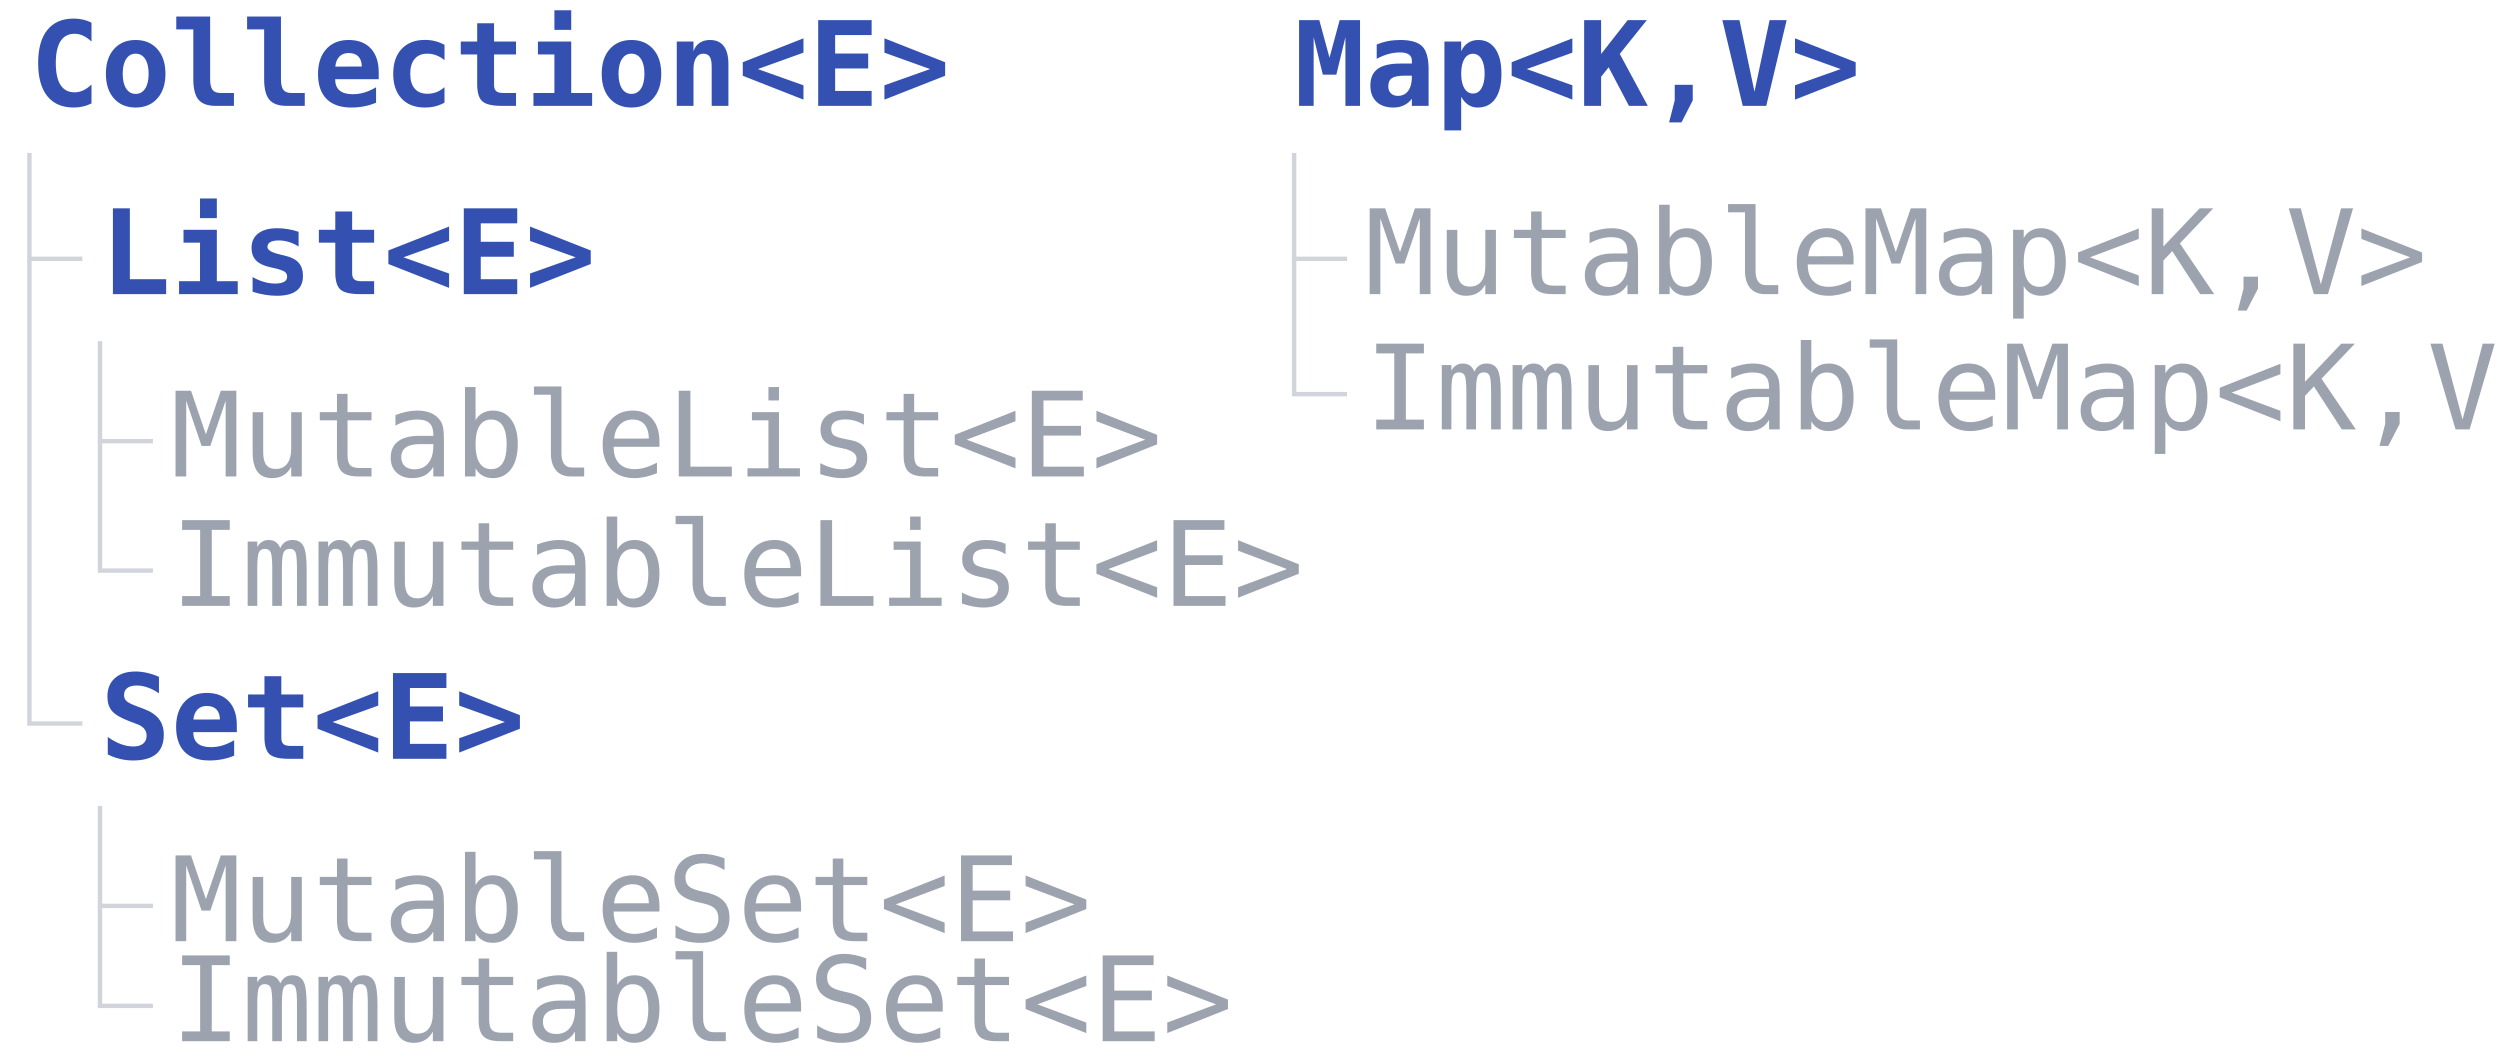
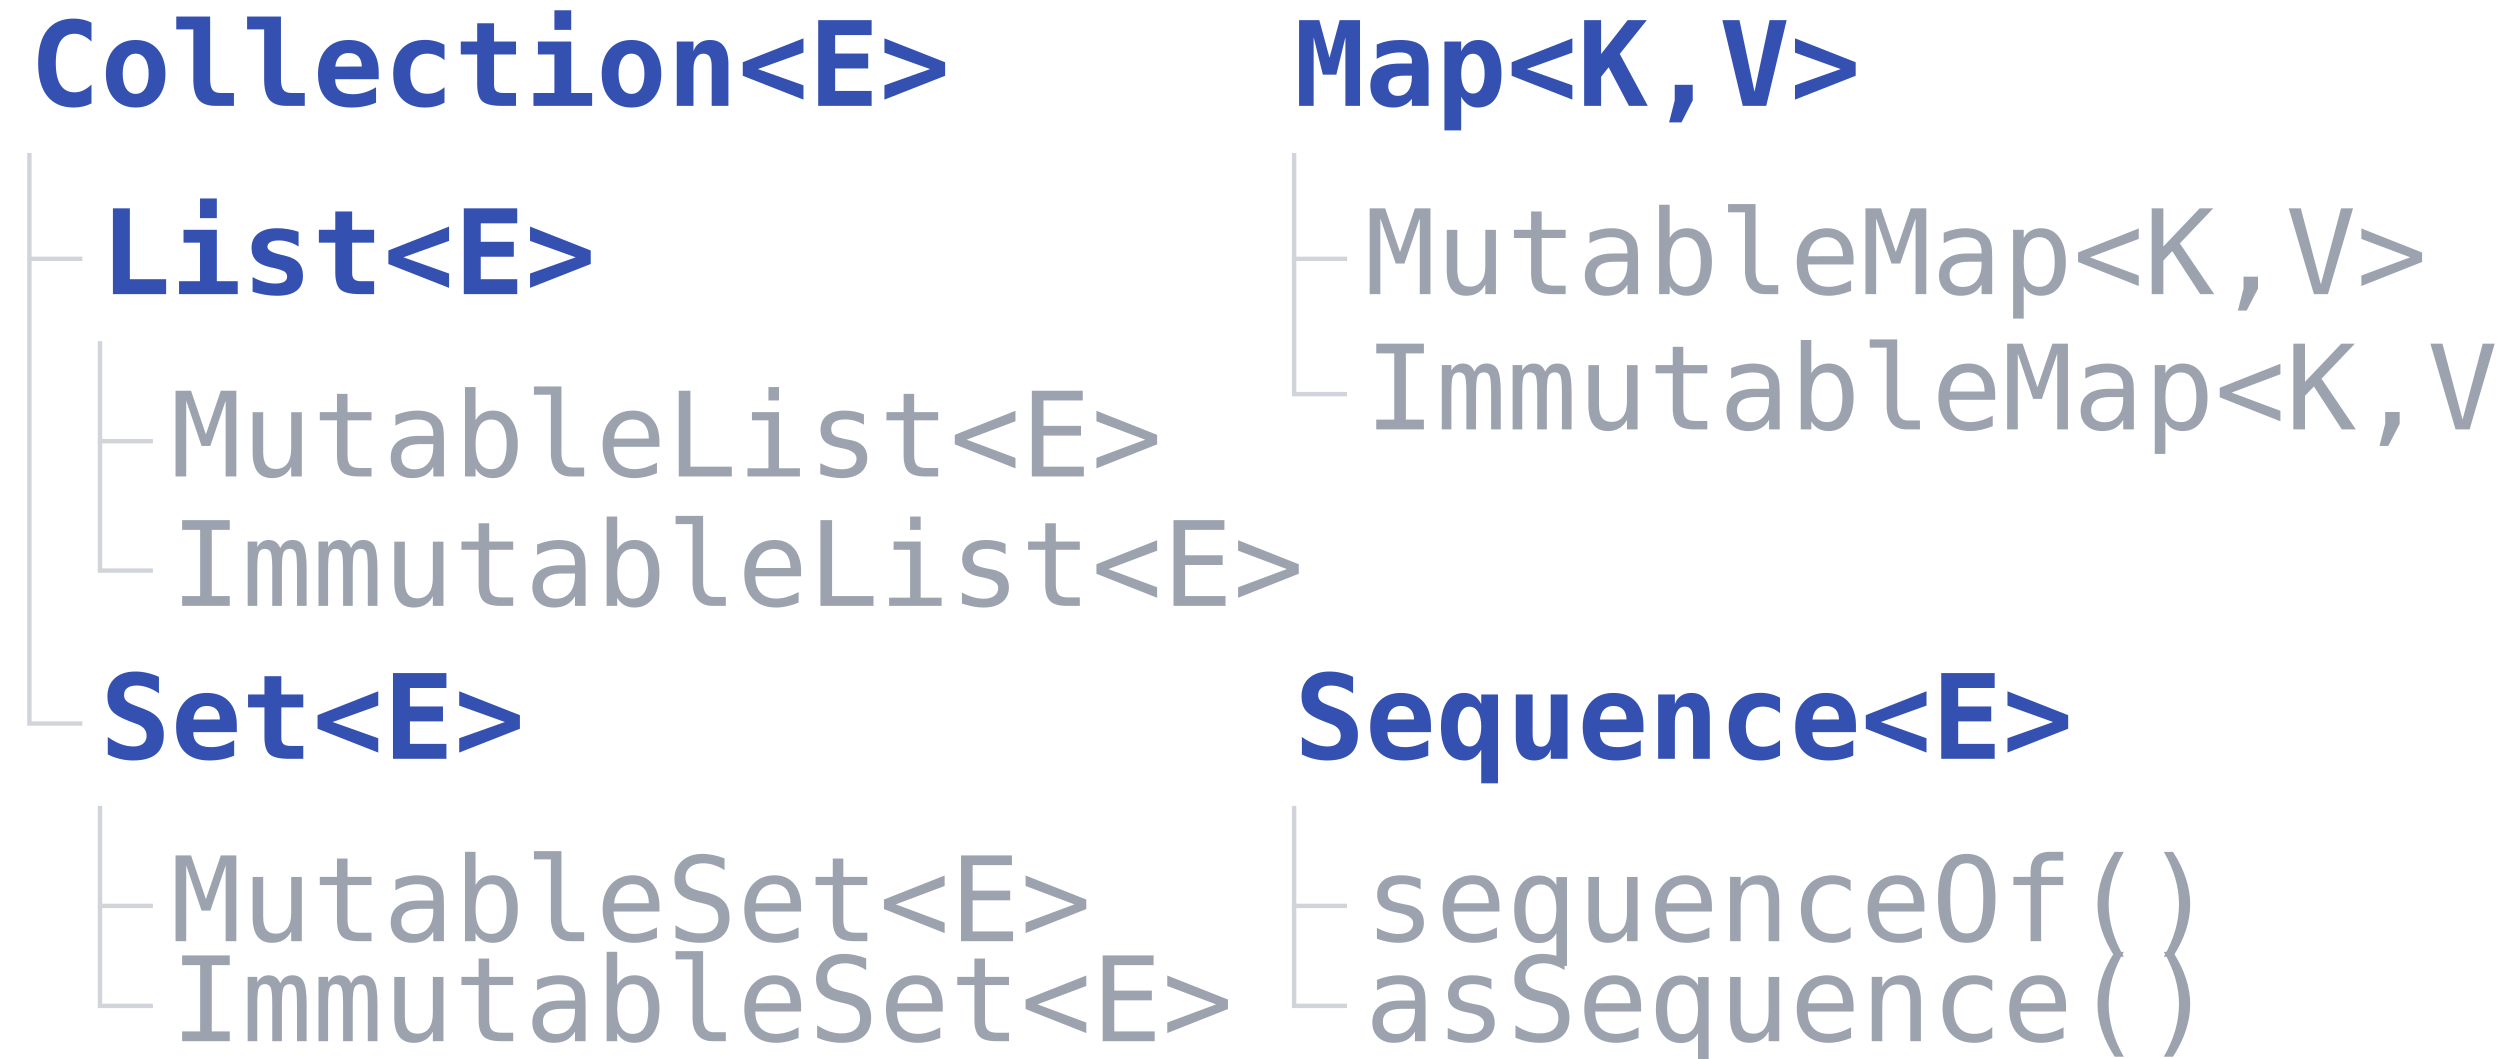
<svg xmlns="http://www.w3.org/2000/svg" viewBox="0 0 850 360">
  <style>
    .node { font-family: ui-monospace, SFMono-Regular, "SF Mono", Menlo, monospace; font-size: 40px; fill: #374151; }
    .main { fill: #3451b2; font-weight: 600; }
    .muted { fill: #9ca3af; }
    .line { stroke: #d1d5db; stroke-width: 1.5; fill: none; }
  </style>
  <text x="10" y="36" class="node main">Collection&lt;E&gt;</text>
  <path d="M10 52 L10 88 L28 88" class="line" />
  <text x="34" y="100" class="node main">List&lt;E&gt;</text>
  <path d="M34 116 L34 150 L52 150" class="line" />
  <text x="58" y="162" class="node muted">MutableList&lt;E&gt;</text>
  <path d="M34 150 L34 194 L52 194" class="line" />
  <text x="58" y="206" class="node muted">ImmutableList&lt;E&gt;</text>
  <path d="M10 88 L10 246 L28 246" class="line" />
  <text x="34" y="258" class="node main">Set&lt;E&gt;</text>
  <path d="M34 274 L34 308 L52 308" class="line" />
  <text x="58" y="320" class="node muted">MutableSet&lt;E&gt;</text>
  <path d="M34 308 L34 342 L52 342" class="line" />
  <text x="58" y="354" class="node muted">ImmutableSet&lt;E&gt;</text>
  <text x="440" y="36" class="node main">Map&lt;K,V&gt;</text>
  <path d="M440 52 L440 88 L458 88" class="line" />
  <text x="464" y="100" class="node muted">MutableMap&lt;K,V&gt;</text>
  <path d="M440 88 L440 134 L458 134" class="line" />
  <text x="464" y="146" class="node muted">ImmutableMap&lt;K,V&gt;</text>
+   <text x="440" y="258" class="node main">Sequence&lt;E&gt;</text>
+   <path d="M440 274 L440 308 L458 308" class="line" />
+   <text x="464" y="320" class="node muted">sequenceOf()</text>
+   <path d="M440 308 L440 342 L458 342" class="line" />
+   <text x="464" y="354" class="node muted">asSequence()</text>
</svg>
